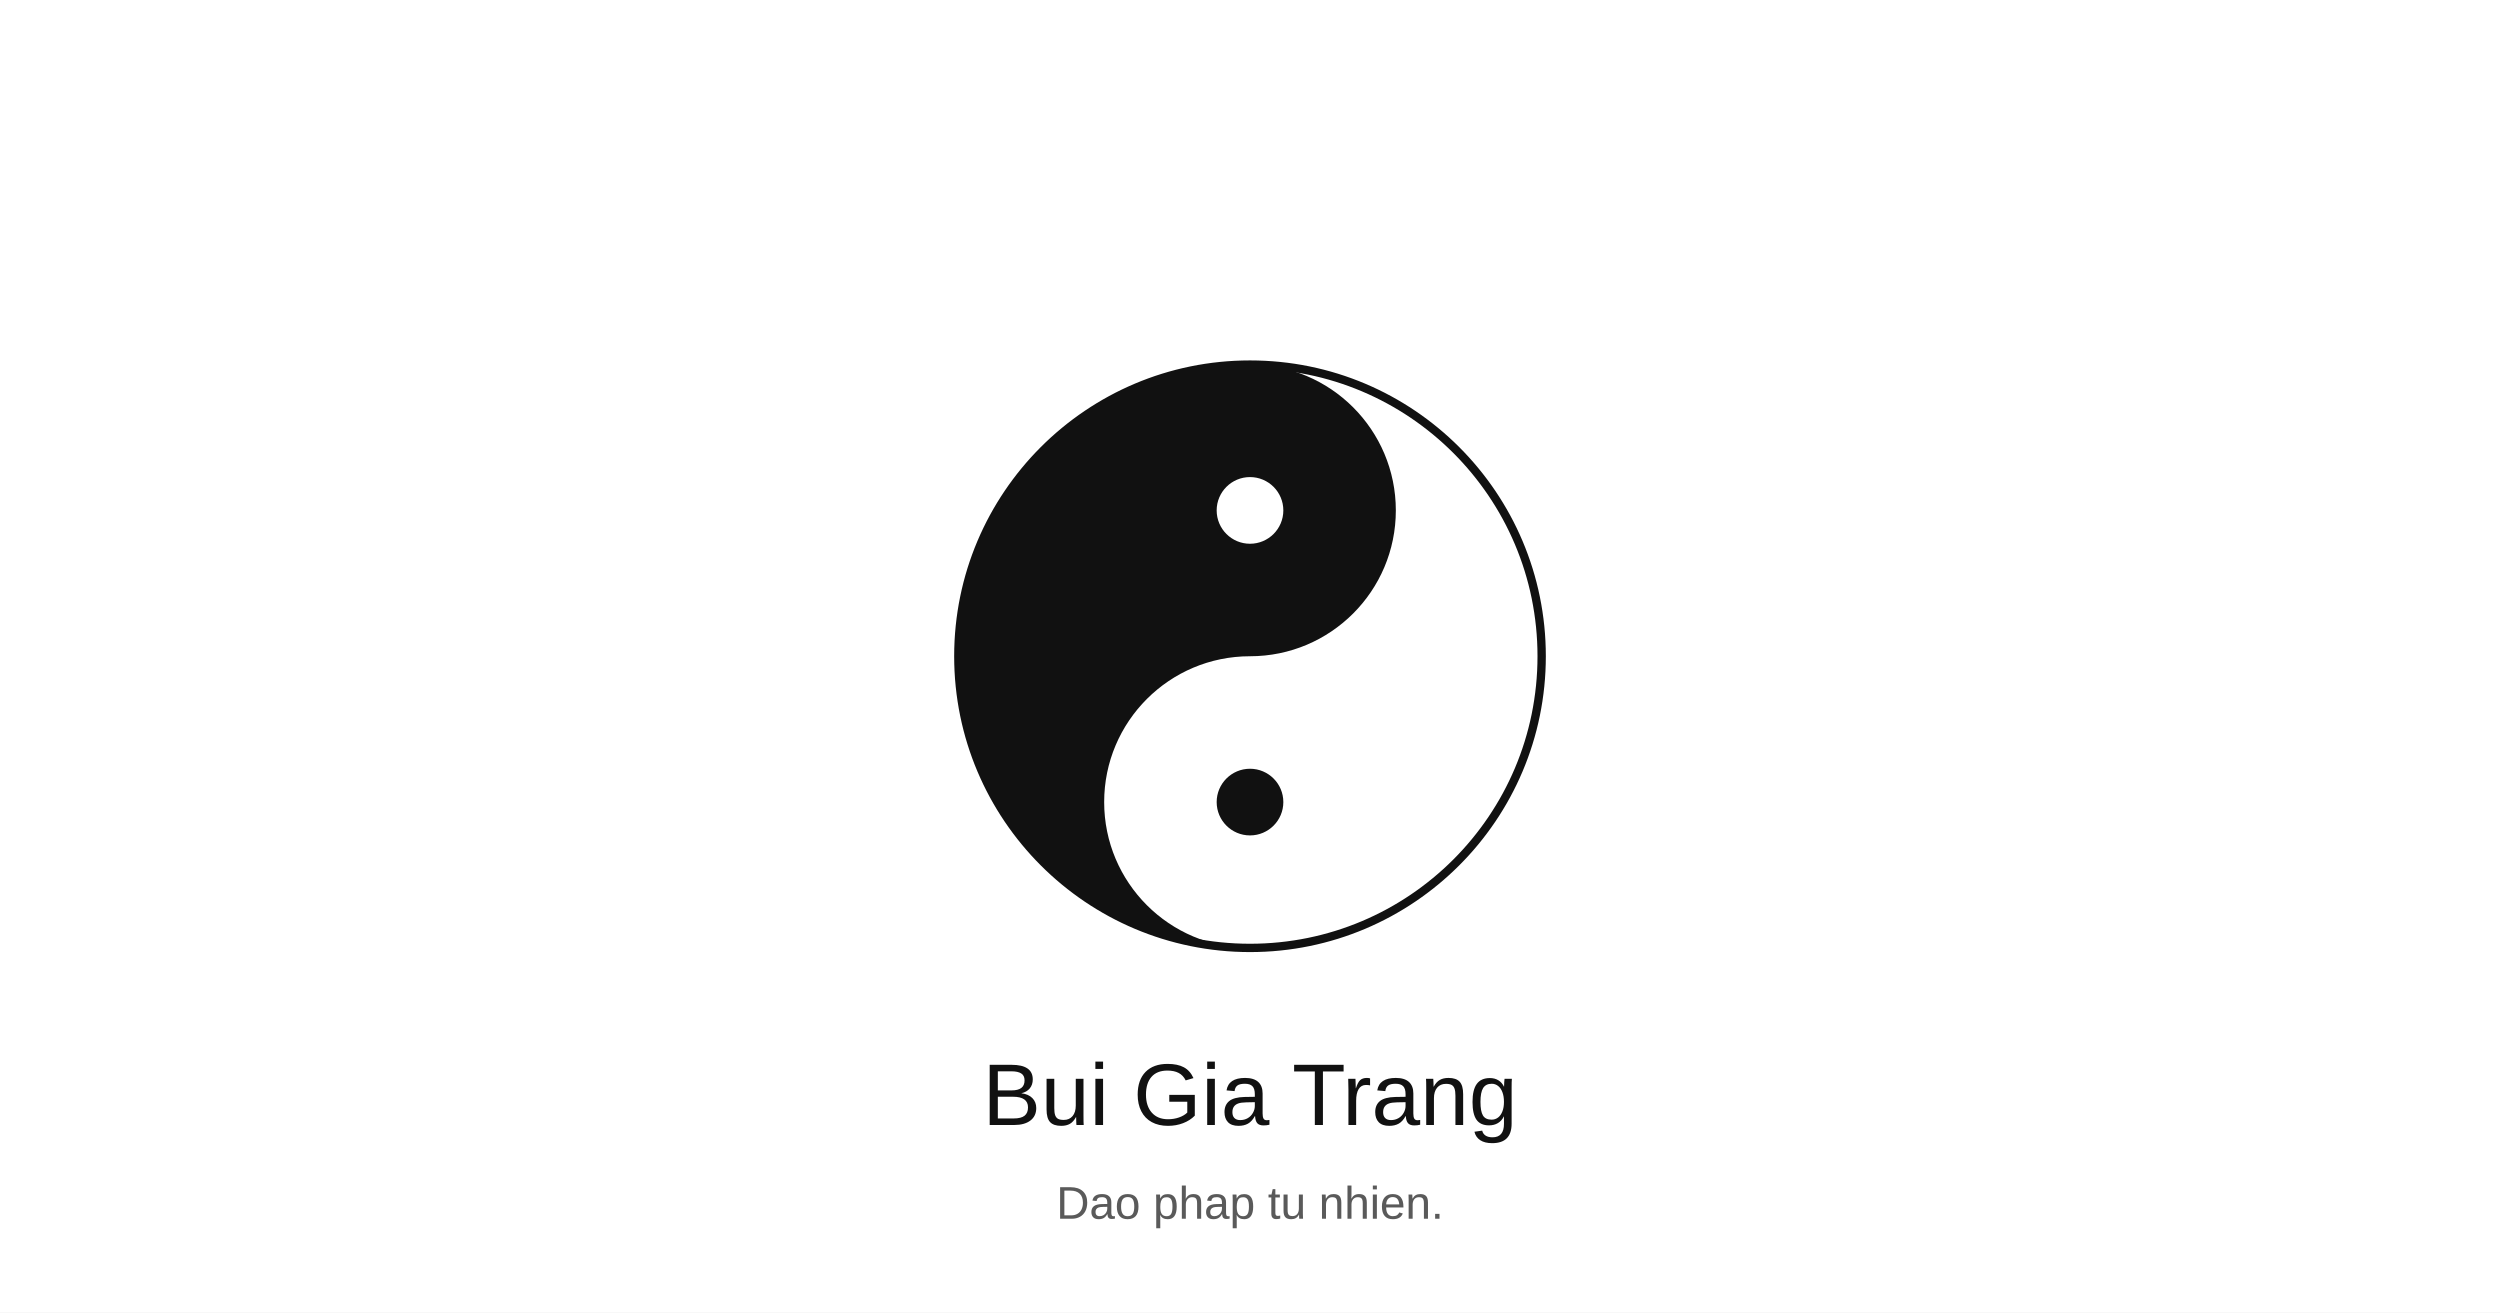
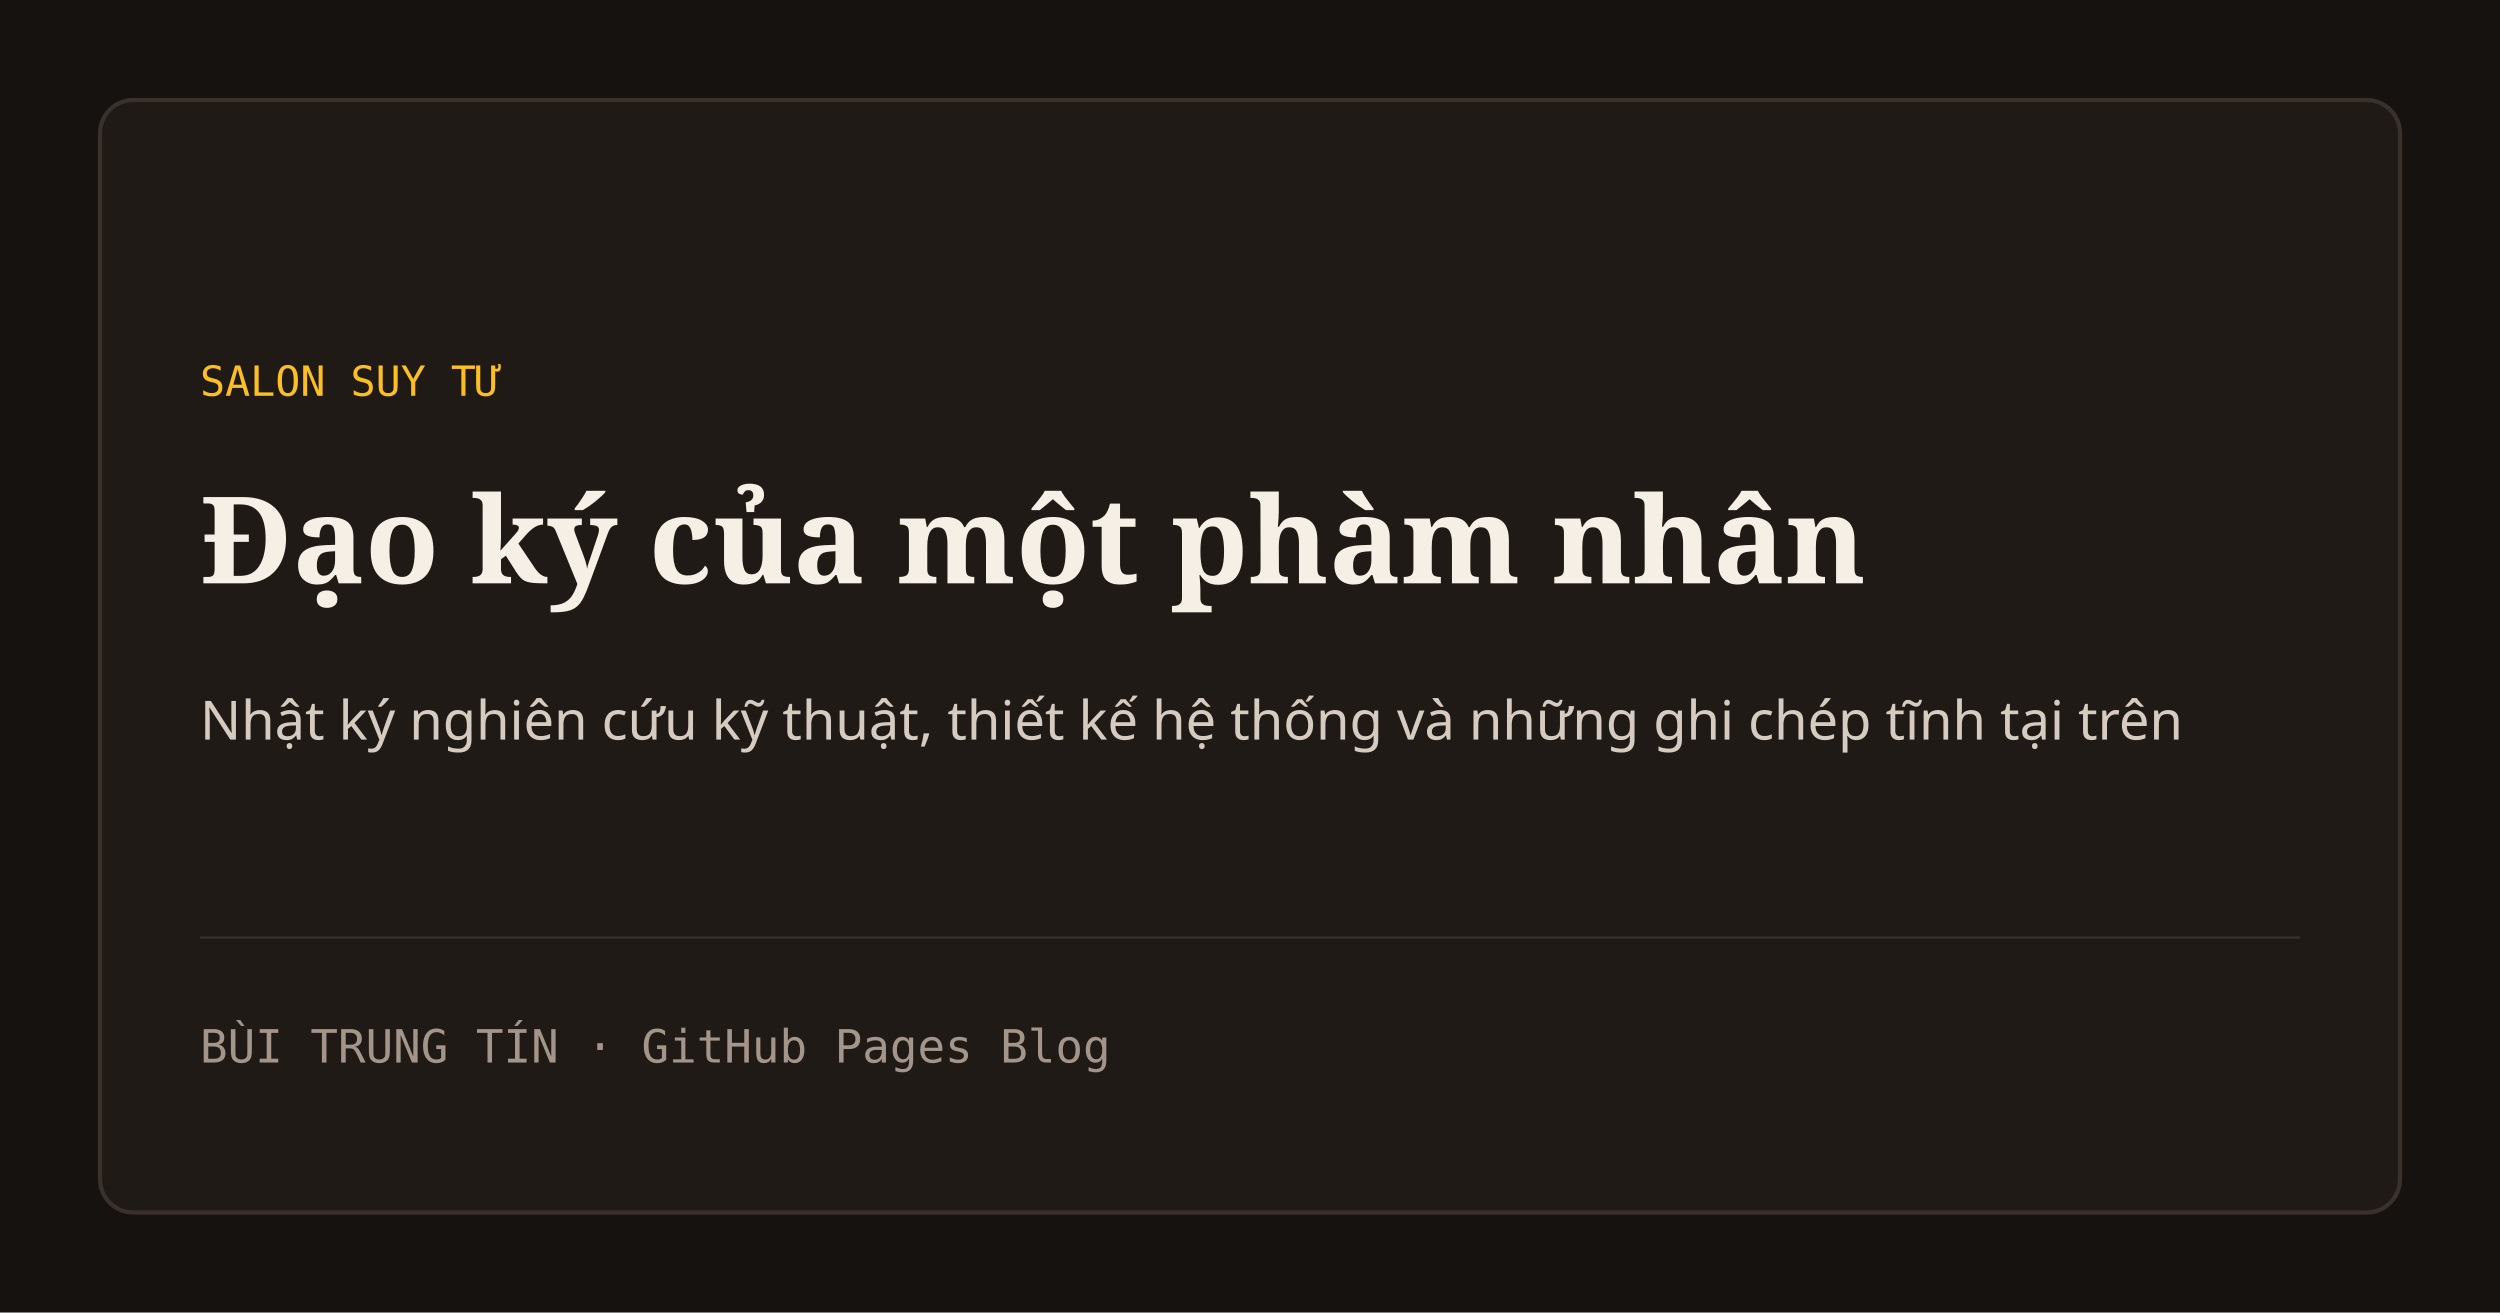
- <svg xmlns="http://www.w3.org/2000/svg" viewBox="0 0 1200 630">
-   <rect width="1200" height="630" fill="#ffffff" />
-   <g transform="translate(600,315)">
-     <circle r="140" fill="none" stroke="#111111" stroke-width="4" />
-     <path d="M0,-140 A70,70 0 0,1 0,0 A70,70 0 0,0 0,140 A140,140 0 0,1 0,-140 Z" fill="#111111" />
-     <circle cy="-70" r="16" fill="#ffffff" />
-     <circle cy="70" r="16" fill="#111111" />
-   </g>
-   <text x="600" y="540" text-anchor="middle" font-family="Arial, sans-serif" font-size="42" fill="#111111">Bui Gia Trang</text>
-   <text x="600" y="585" text-anchor="middle" font-family="Arial, sans-serif" font-size="22" fill="#5a5a5a">Dao phap tu nhien.</text>
+ <svg xmlns="http://www.w3.org/2000/svg" width="1200" height="630" viewBox="0 0 1200 630" fill="none">
+   <rect width="1200" height="630" fill="#161210" />
+   <rect x="48" y="48" width="1104" height="534" rx="16" fill="#201A17" stroke="#3B312B" stroke-width="2" />
+   <text x="96" y="190" font-family="monospace" font-size="20" fill="#FBBF24">SALON SUY TƯ</text>
+   <text x="96" y="280" font-family="Georgia, serif" font-weight="700" font-size="58" fill="#F5EFE6">Đạo ký của một phàm nhân</text>
+   <text x="96" y="355" font-family="sans-serif" font-size="26" fill="#D6CBC0">Nhật ký nghiên cứu kỹ thuật, thiết kế hệ thống và những ghi chép tĩnh tại trên</text>
+   <line x1="96" y1="450" x2="1104" y2="450" stroke="#3B312B" stroke-width="1" />
+   <text x="96" y="510" font-family="monospace" font-size="22" fill="#A39589">BÙI TRUNG TÍN · GitHub Pages Blog</text>
</svg>
